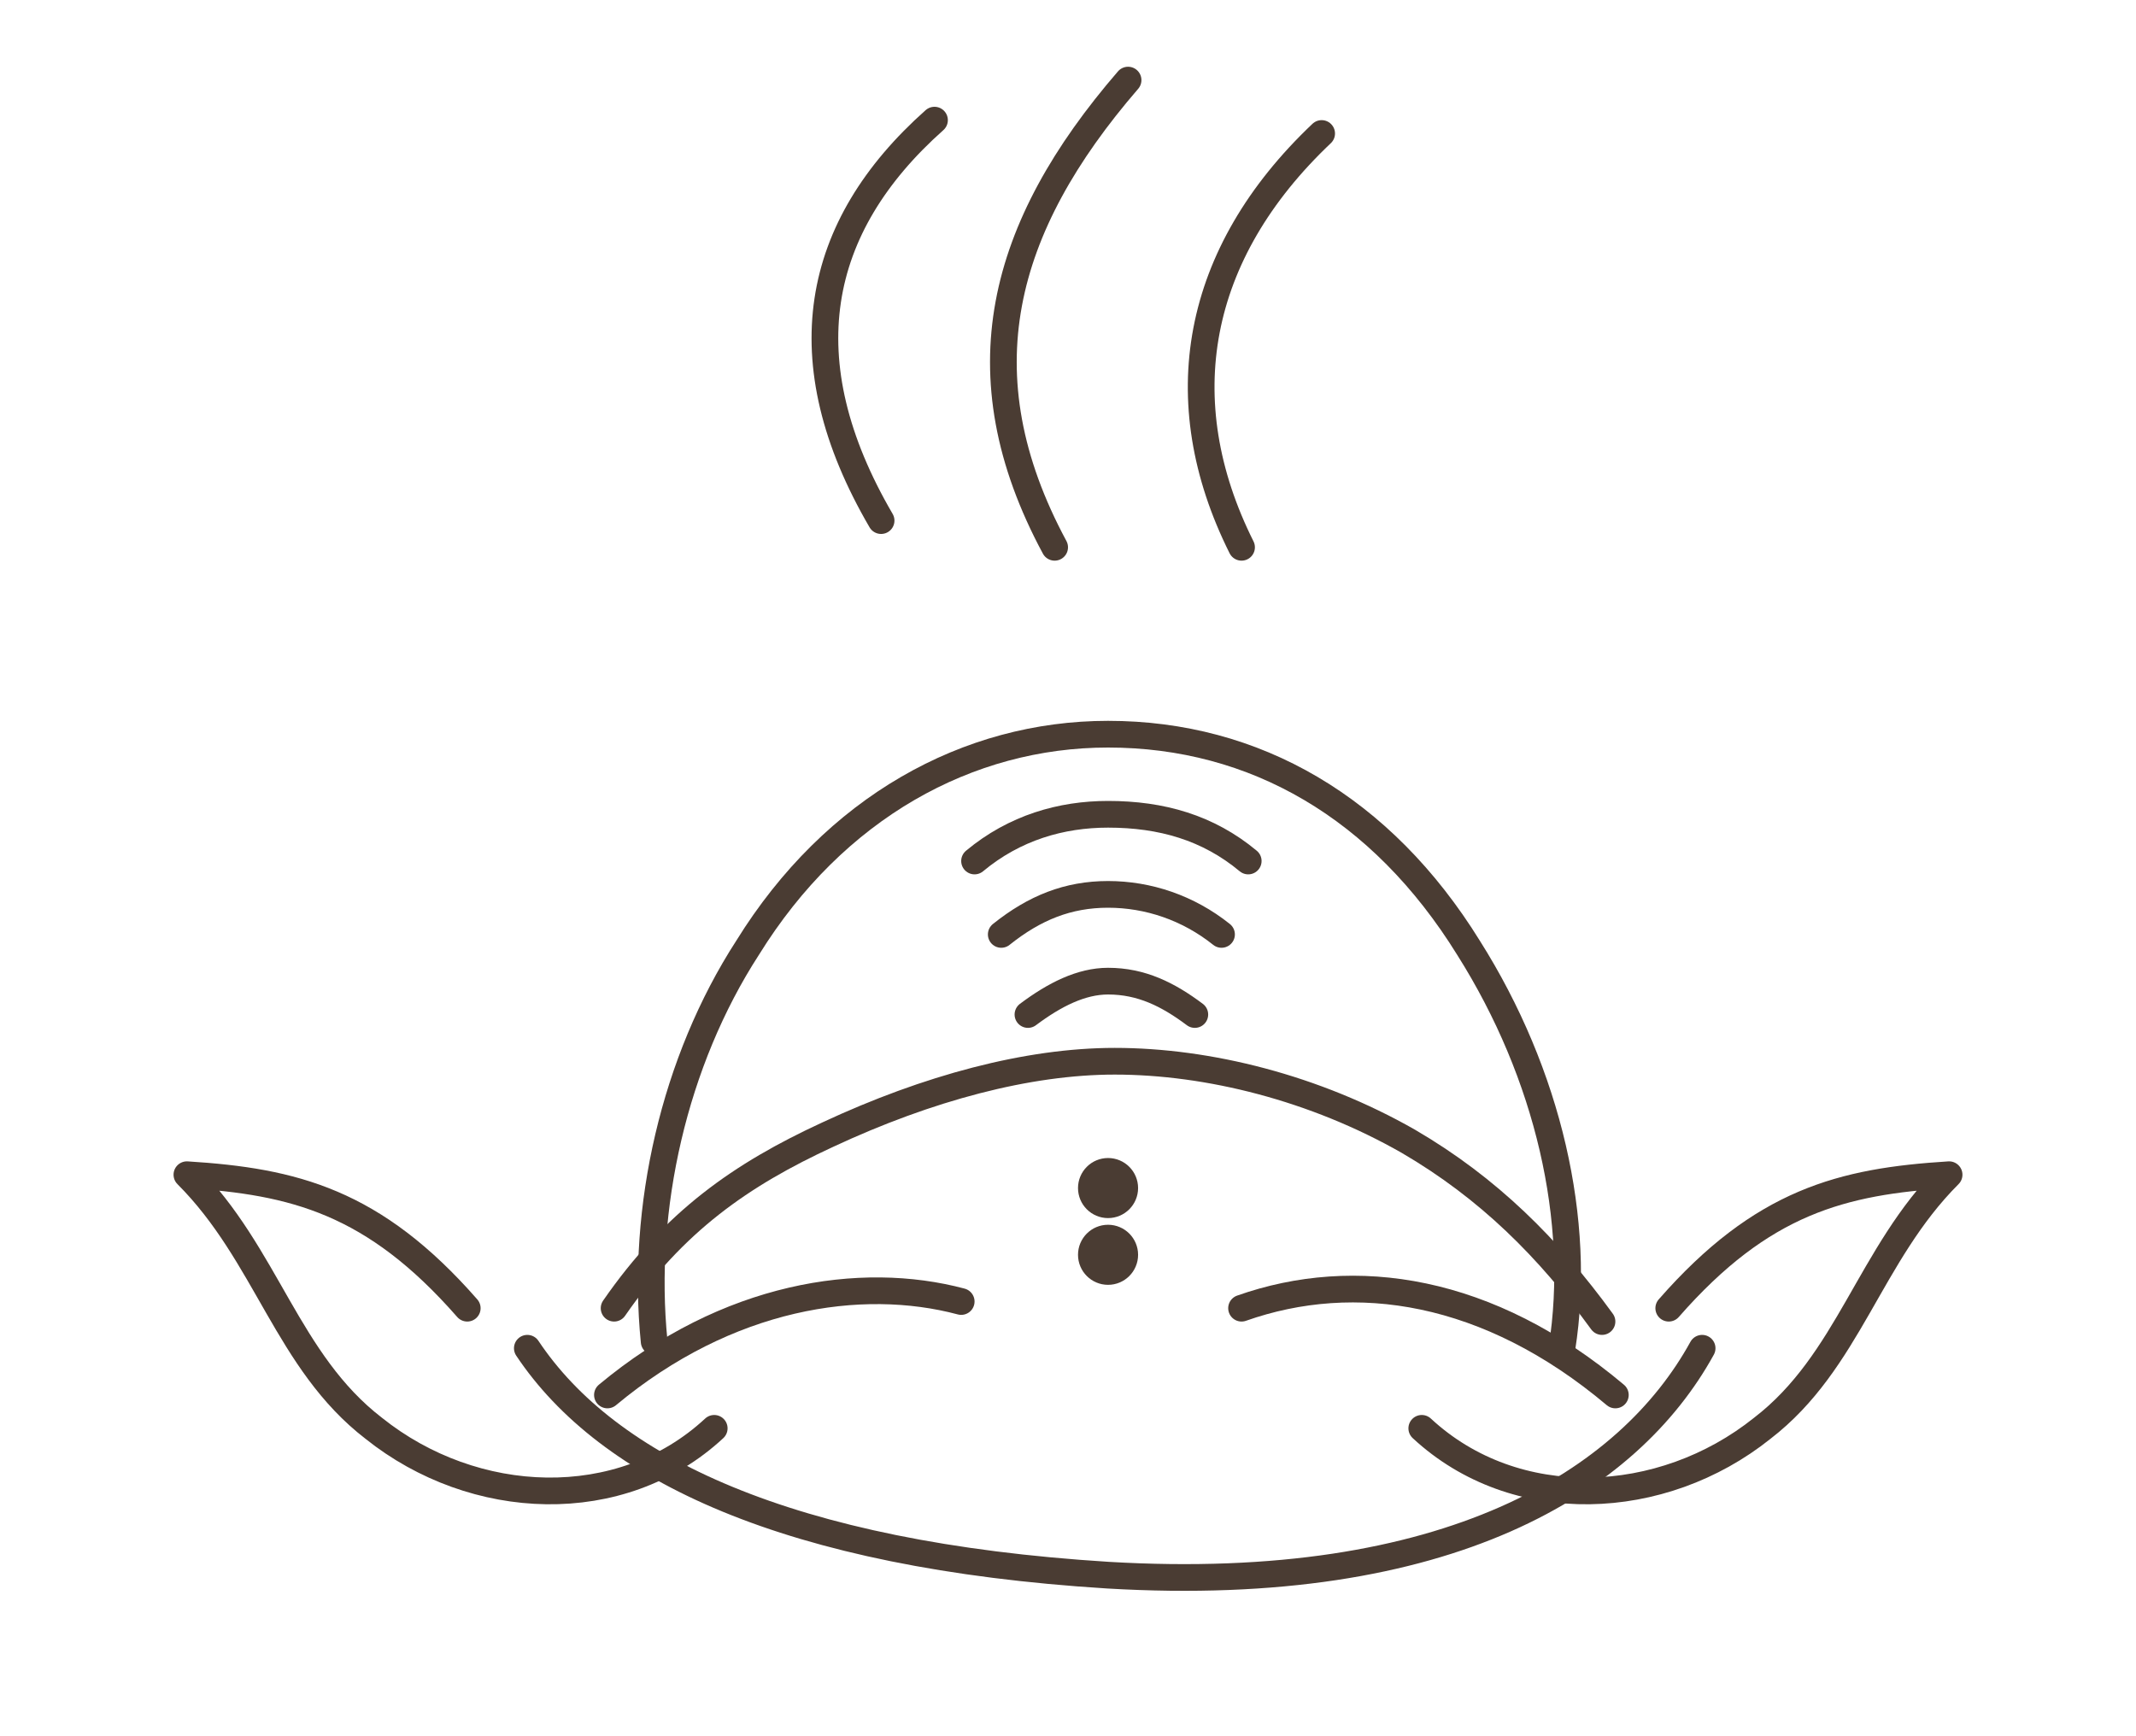
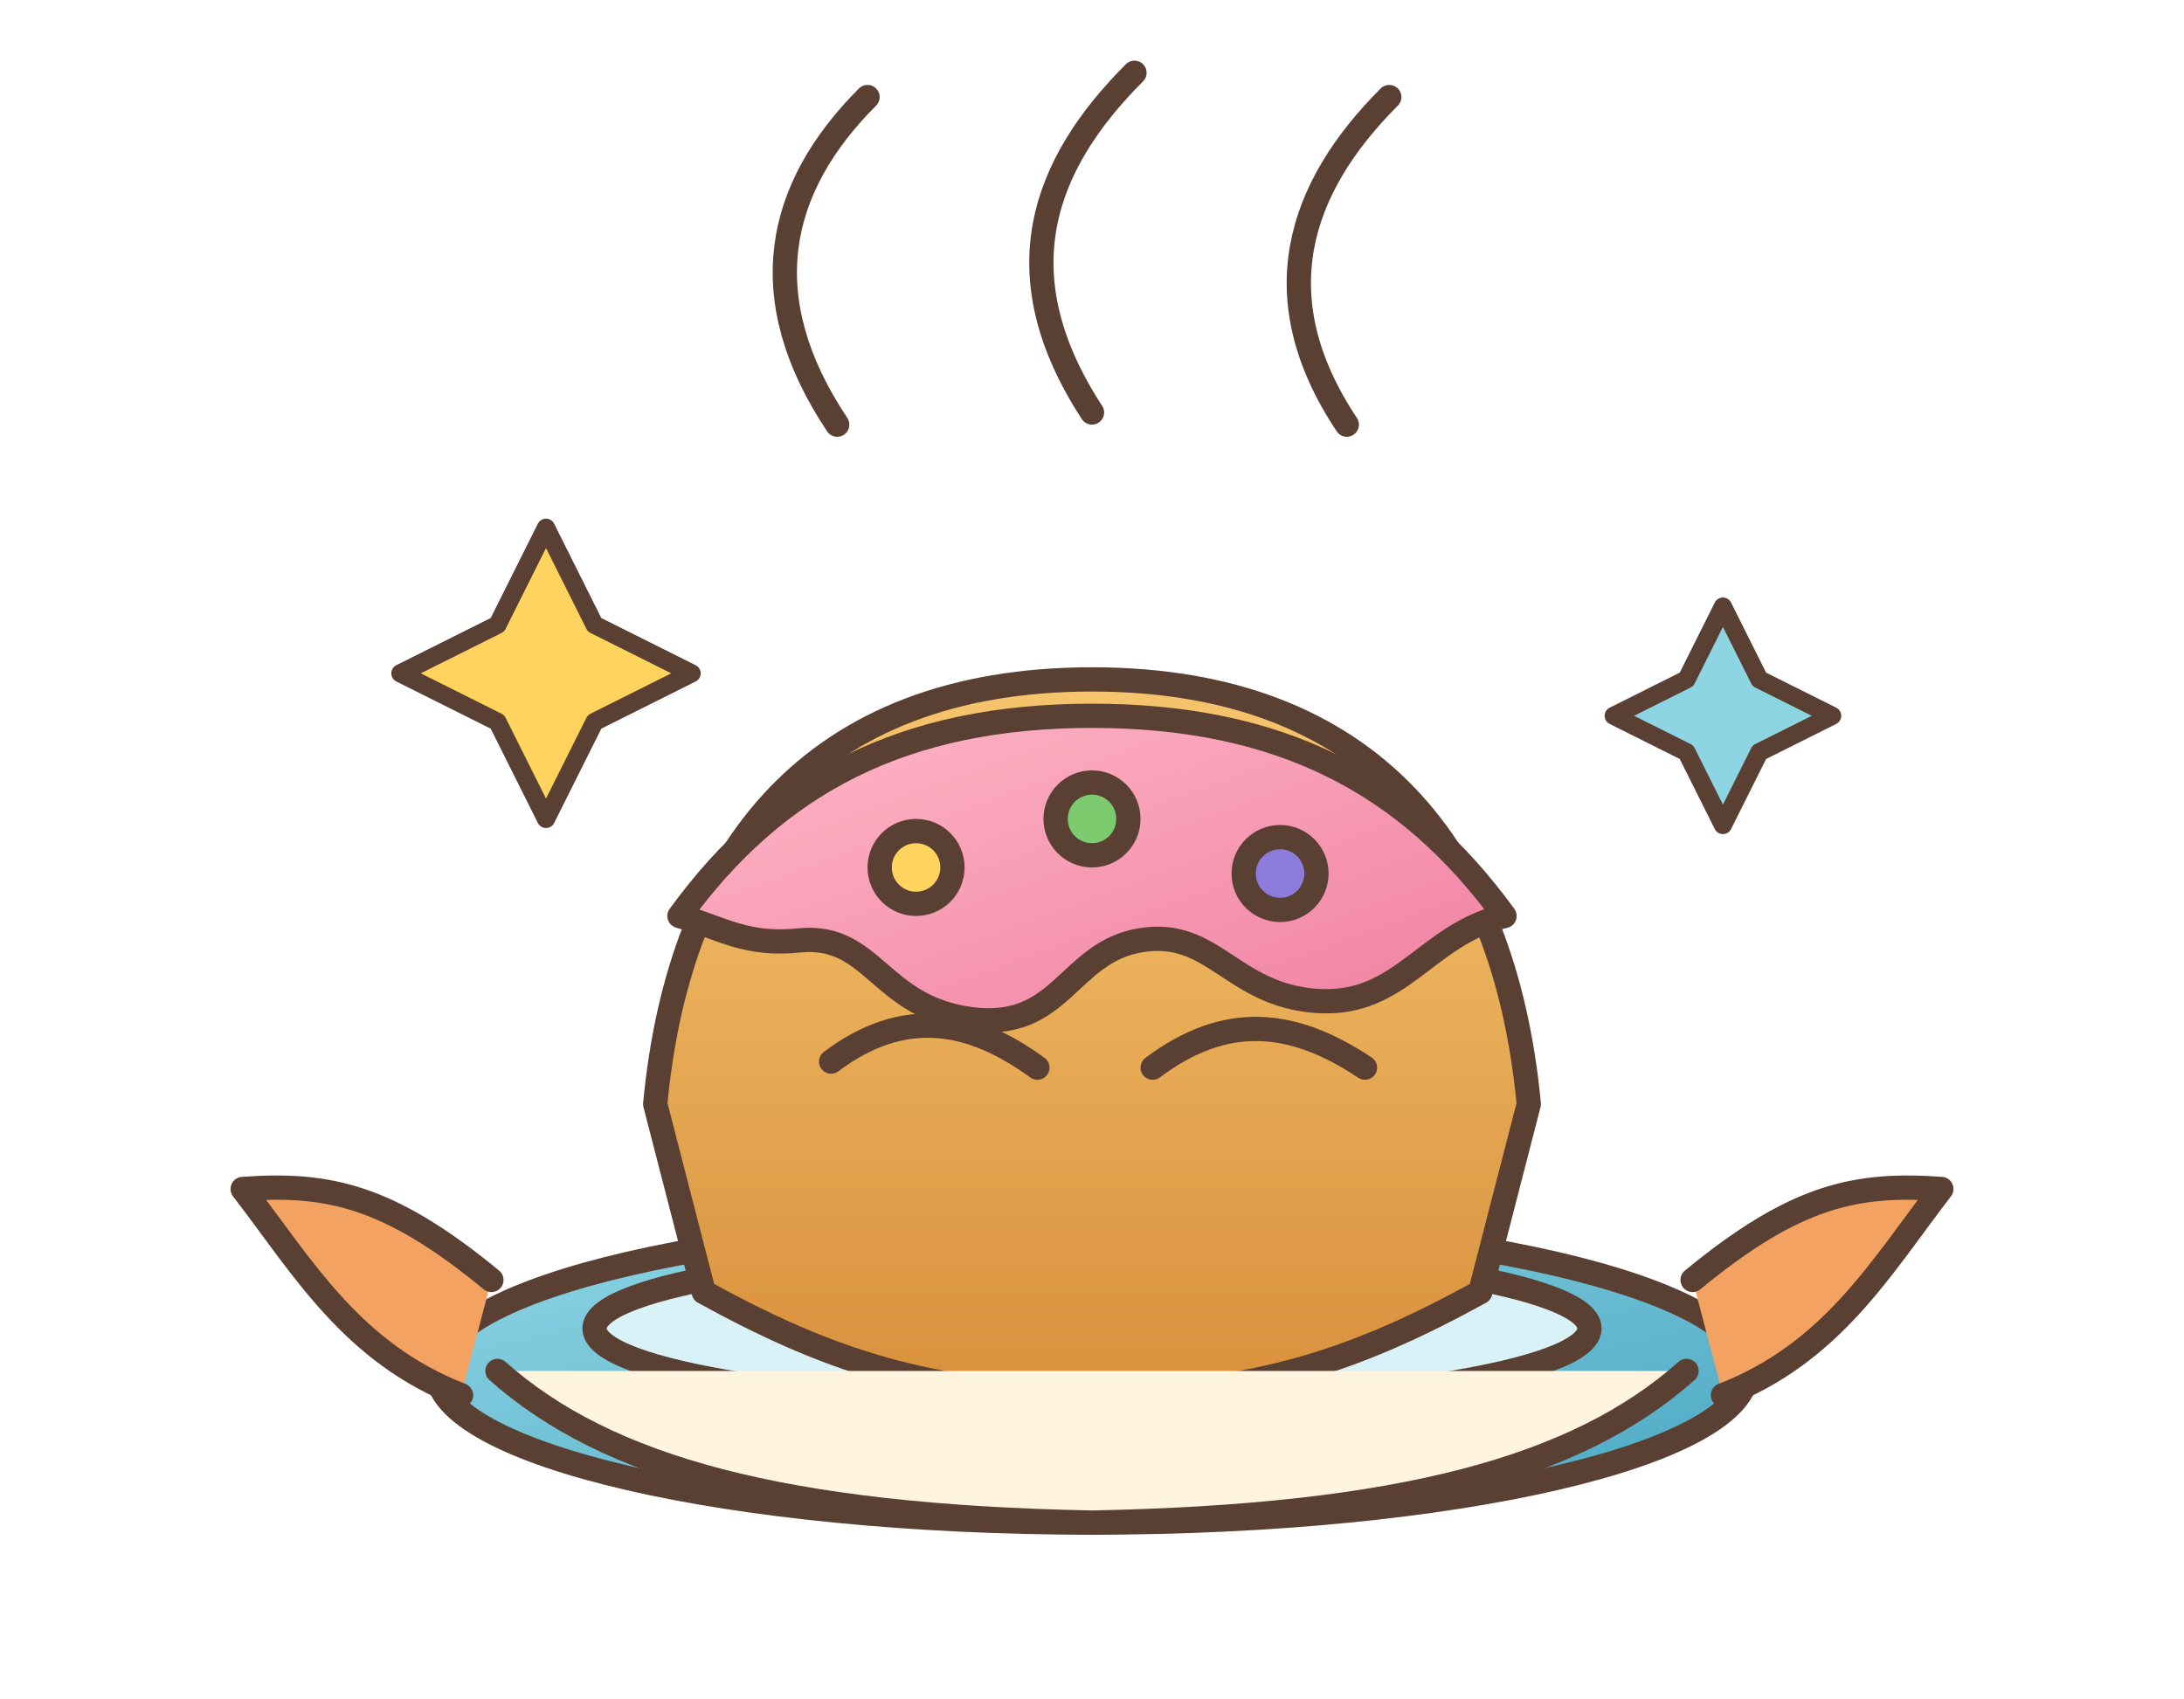
- <svg xmlns="http://www.w3.org/2000/svg" width="320" height="260" viewBox="0 0 320 260" role="img" aria-labelledby="title desc">
-   <g fill="none" stroke="#4a3c33" stroke-width="4" stroke-linecap="round" stroke-linejoin="round">
-     <path d="M132 78 C118 54, 122 34, 140 18" />
-     <path d="M158 82 C144 56, 150 34, 169 12" />
-     <path d="M186 82 C175 60, 179 38, 198 20" />
-     <path d="M92 196 C101 183, 111 176, 124 170 C139 163, 154 159, 167 159 C181 159, 197 163, 211 171 C223 178, 232 187, 240 198" />
-     <path d="M98 201 C96 181, 101 159, 112 142 C125 121, 145 110, 166 110 C188 110, 207 121, 220 142 C232 161, 237 183, 234 202" />
-     <path d="M146 129 C152 124, 159 122, 166 122 C174 122, 181 124, 187 129" />
-     <path d="M150 140 C155 136, 160 134, 166 134 C172 134, 178 136, 183 140" />
-     <path d="M154 152 C158 149, 162 147, 166 147 C171 147, 175 149, 179 152" />
-     <path d="M70 196 C56 180, 44 177, 28 176 C40 188, 43 204, 56 214 C71 226, 93 227, 107 214" />
-     <path d="M250 196 C264 180, 276 177, 292 176 C280 188, 277 204, 264 214 C249 226, 227 227, 213 214" />
-     <path d="M79 202 C91 220, 118 233, 166 236 C217 239, 244 222, 255 202" />
-     <path d="M91 209 C109 194, 129 191, 144 195" />
-     <path d="M186 196 C203 190, 223 193, 242 209" />
-     <circle cx="166" cy="178" r="2.5" fill="#4a3c33" />
-     <circle cx="166" cy="188" r="2.5" fill="#4a3c33" />
+ <svg xmlns="http://www.w3.org/2000/svg" width="360" height="280" viewBox="0 0 360 280" role="img" aria-labelledby="title desc">
+   <defs>
+     <linearGradient id="cake" x1="0" y1="0" x2="0" y2="1">
+       <stop offset="0%" stop-color="#F6C56D" />
+       <stop offset="100%" stop-color="#D9903D" />
+     </linearGradient>
+     <linearGradient id="frosting" x1="0" y1="0" x2="1" y2="1">
+       <stop offset="0%" stop-color="#FFB8C8" />
+       <stop offset="100%" stop-color="#F07FA2" />
+     </linearGradient>
+     <linearGradient id="plate" x1="0" y1="0" x2="1" y2="1">
+       <stop offset="0%" stop-color="#8ED5E4" />
+       <stop offset="100%" stop-color="#4AA7C2" />
+     </linearGradient>
+   </defs>
+   <g stroke="#5A4032" stroke-width="4" stroke-linecap="round" stroke-linejoin="round">
+     <path d="M138 70 C124 49, 128 31, 143 16" fill="none" />
+     <path d="M180 68 C165 45, 172 27, 187 12" fill="none" />
+     <path d="M222 70 C208 49, 214 31, 229 16" fill="none" />
+     <ellipse cx="180" cy="226" rx="108" ry="25" fill="url(#plate)" />
+     <ellipse cx="180" cy="219" rx="82" ry="13" fill="#D9F2F7" />
+     <path d="M108 182              C112 140, 134 112, 180 112              C226 112, 248 140, 252 182              L244 213              C224 224, 207 230, 180 230              C153 230, 136 224, 116 213 Z" fill="url(#cake)" />
+     <path d="M112 151              C128 129, 149 118, 180 118              C211 118, 232 129, 248 151              C235 154, 231 166, 217 165              C203 164, 200 153, 188 155              C176 157, 175 170, 160 168              C145 166, 144 154, 132 155              C123 156, 119 153, 112 151 Z" fill="url(#frosting)" />
+     <path d="M137 175 C149 166, 160 168, 171 176" fill="none" />
+     <path d="M190 176 C202 167, 213 168, 225 176" fill="none" />
+     <circle cx="151" cy="143" r="6" fill="#FFD45E" />
+     <circle cx="180" cy="135" r="6" fill="#7CCB6F" />
+     <circle cx="211" cy="144" r="6" fill="#8E7CDD" />
+     <path d="M81 211 C64 197, 54 195, 40 196 C50 209, 58 223, 76 230" fill="#F4A261" />
+     <path d="M279 211 C296 197, 306 195, 320 196 C310 209, 302 223, 284 230" fill="#F4A261" />
+     <path d="M82 226 C100 242, 129 250, 180 251 C231 250, 260 242, 278 226" fill="#FFF4DE" />
+     <path d="M82 103 l8 -16 l8 16 l16 8 l-16 8 l-8 16 l-8 -16 l-16 -8 Z" fill="#FFD45E" stroke-width="3" />
+     <path d="M278 112 l6 -12 l6 12 l12 6 l-12 6 l-6 12 l-6 -12 l-12 -6 Z" fill="#8ED5E4" stroke-width="3" />
  </g>
</svg>
